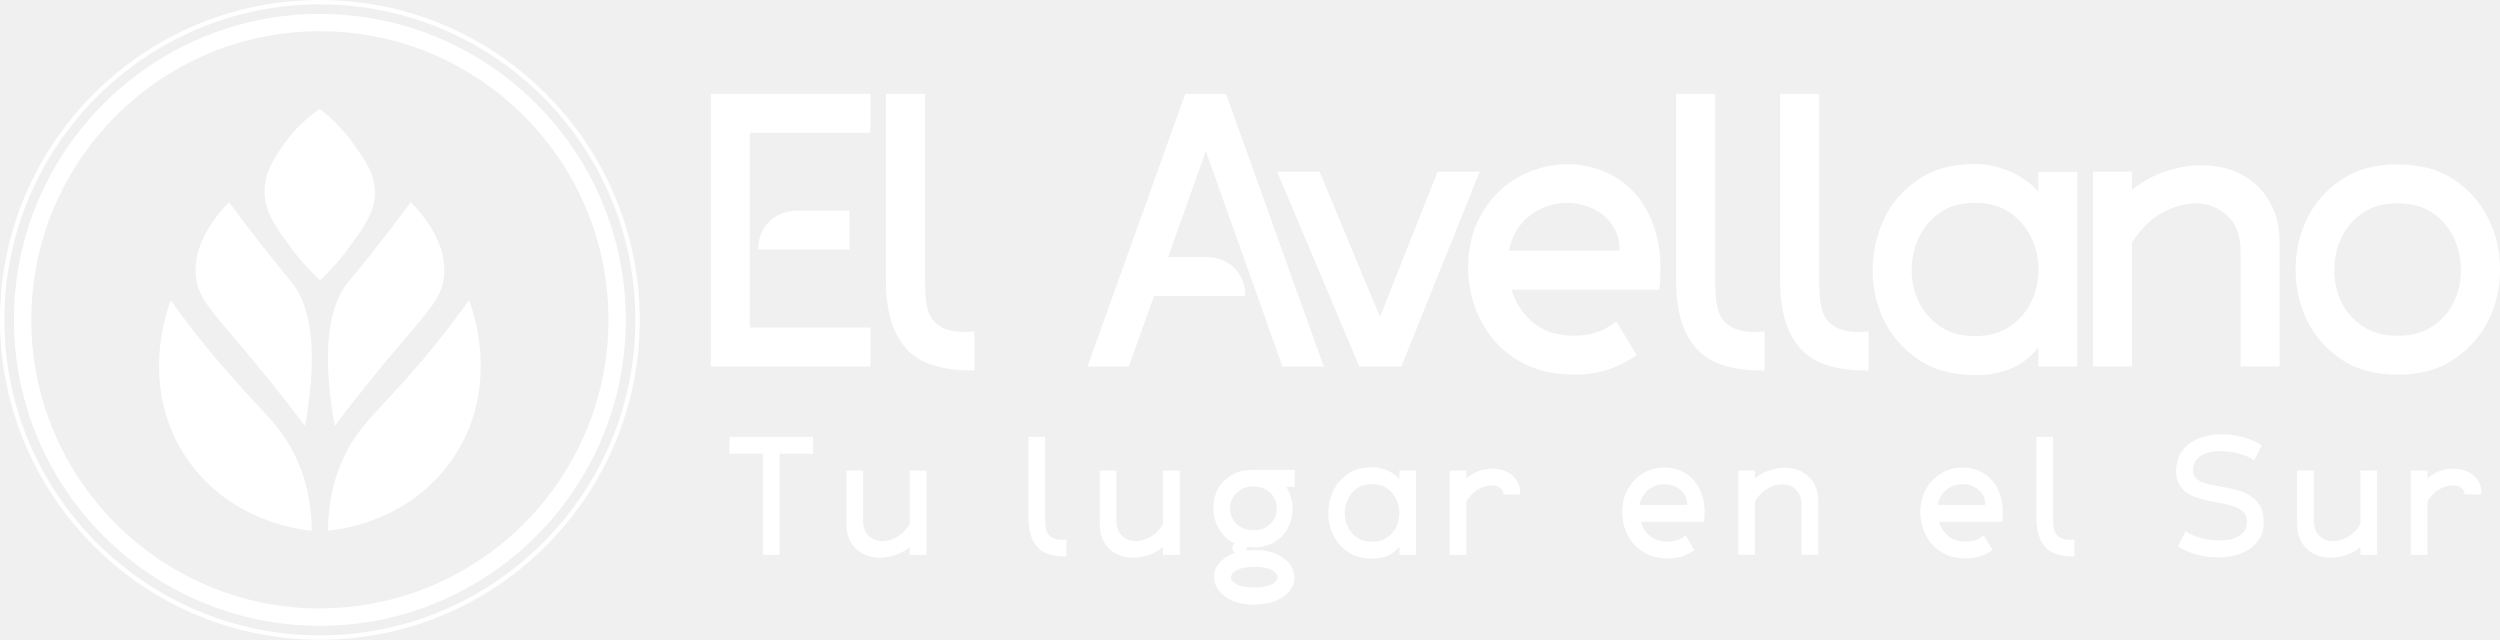
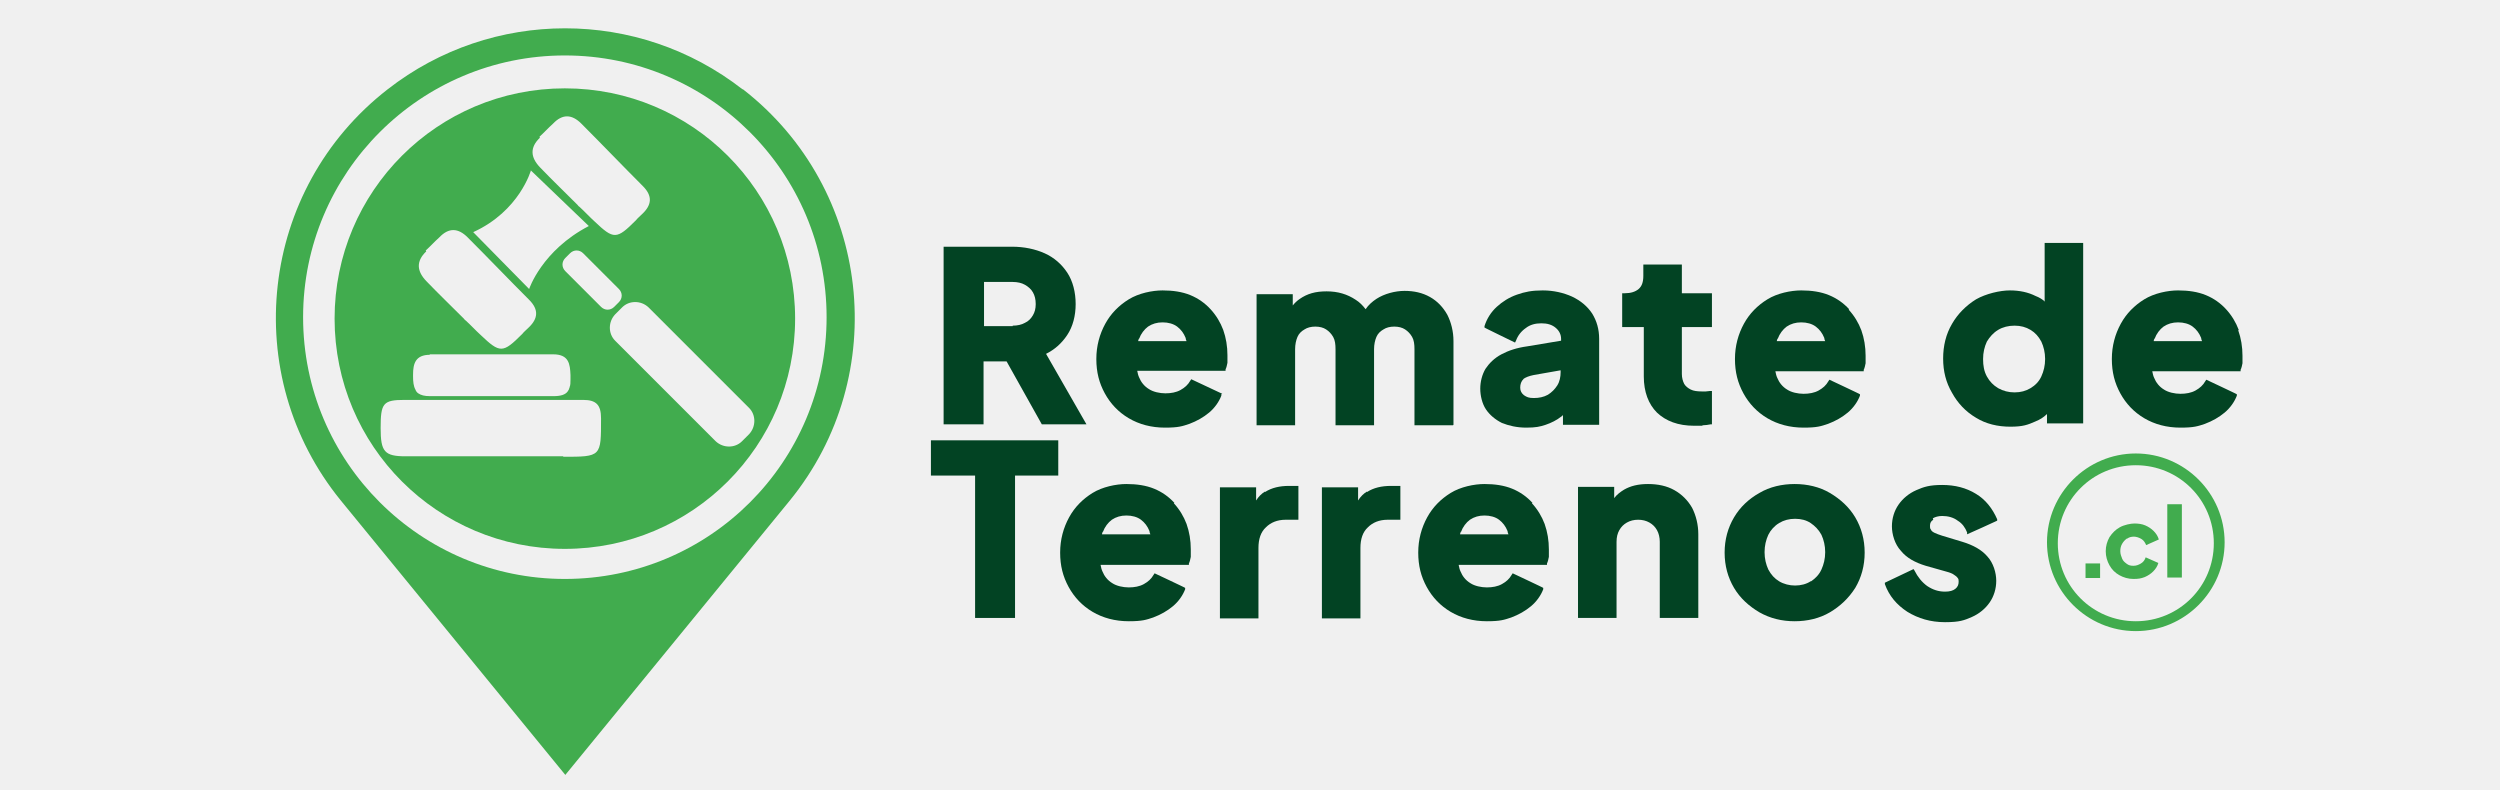
- <svg xmlns="http://www.w3.org/2000/svg" id="Capa_1" viewBox="0 0 263.7 67.47">
+ <svg xmlns="http://www.w3.org/2000/svg" version="1.1" viewBox="0 0 532 168">
  <defs>
-     <style>.cls-1{fill:none;}.cls-2{fill:#fff;}</style>
+     <style>
+       .cls-1 {
+         fill: #41ac4e;
+       }
+ 
+       .cls-2 {
+         fill: #024323;
+       }
+     </style>
  </defs>
-   <path class="cls-2" d="M74.98,38.65V9.9h16.84v4.11h-12.73v20.54h12.73v4.11h-16.84ZM89.6,22.22v4.11h-9.61v-.21c0-.47.09-.93.27-1.4.18-.47.44-.88.78-1.25.34-.37.78-.67,1.31-.9.53-.23,1.17-.35,1.91-.35h5.34Z" />
-   <path class="cls-2" d="M93.46,9.9h4.11v19.76c0,.85.05,1.62.14,2.32.1.7.32,1.28.68,1.75.36.47.88.82,1.58,1.05s1.64.29,2.81.18v4.11c-3.37.05-5.77-.71-7.19-2.3-1.42-1.59-2.14-3.96-2.14-7.11V9.9Z" />
-   <path class="cls-2" d="M125.01,9.9h4.31l10.31,28.76h-4.35l-8.09-22.72-3.98,11.17h3.86c.74,0,1.38.12,1.91.35.53.23.97.53,1.31.9.34.37.6.79.78,1.25.18.47.27.93.27,1.4v.21h-9.61l-2.67,7.44h-4.35l10.31-28.76Z" />
-   <path class="cls-2" d="M134.71,18.11h4.48l6.37,15.32,6.08-15.32h4.44l-8.26,20.54h-4.44l-8.67-20.54Z" />
-   <path class="cls-2" d="M172.62,37.46c-.88.63-1.85,1.13-2.92,1.5-1.07.37-2.29.55-3.66.55-1.95,0-3.64-.35-5.07-1.05-1.44-.7-2.62-1.62-3.53-2.75-.92-1.14-1.6-2.42-2.03-3.84s-.62-2.86-.53-4.31c.08-1.67.45-3.14,1.09-4.42.64-1.27,1.45-2.34,2.42-3.2.97-.86,2.06-1.51,3.27-1.95,1.21-.44,2.44-.66,3.7-.66,1.37,0,2.68.27,3.94.8,1.26.53,2.35,1.34,3.29,2.42.93,1.08,1.63,2.45,2.1,4.11.46,1.66.58,3.62.33,5.9h-15.57c.38,1.34,1.12,2.49,2.22,3.43,1.1.95,2.56,1.42,4.4,1.42.93,0,1.76-.14,2.49-.41.72-.27,1.36-.64,1.91-1.11l2.18,3.57ZM170.82,26.45c.03-.79-.12-1.51-.43-2.14-.32-.63-.73-1.16-1.23-1.58-.51-.42-1.1-.75-1.79-.99-.69-.23-1.38-.35-2.1-.35-.66,0-1.31.1-1.95.31s-1.25.51-1.81.92-1.05.93-1.46,1.56c-.41.63-.71,1.38-.9,2.26h11.67Z" />
-   <path class="cls-2" d="M176.81,9.9h4.11v19.76c0,.85.05,1.62.14,2.32.1.7.32,1.28.68,1.75s.88.82,1.58,1.05,1.64.29,2.81.18v4.11c-3.37.05-5.77-.71-7.19-2.3-1.42-1.59-2.14-3.96-2.14-7.11V9.9Z" />
-   <path class="cls-2" d="M187.78,9.9h4.11v19.76c0,.85.05,1.62.14,2.32.1.7.32,1.28.68,1.75s.88.82,1.58,1.05,1.64.29,2.81.18v4.11c-3.37.05-5.77-.71-7.19-2.3-1.42-1.59-2.14-3.96-2.14-7.11V9.9Z" />
-   <path class="cls-2" d="M208.32,39.56c-2.38,0-4.38-.55-5.98-1.64-1.6-1.1-2.81-2.47-3.62-4.13-.81-1.66-1.21-3.44-1.19-5.36s.42-3.7,1.21-5.36c.79-1.66,1.99-3.03,3.59-4.13,1.6-1.1,3.59-1.64,5.98-1.64.68,0,1.37.08,2.05.25.68.16,1.32.38,1.91.66.59.27,1.12.59,1.6.95.48.36.86.73,1.13,1.11v-2.14h4.11v20.54h-4.11v-2.05c-.79,1.04-1.76,1.79-2.9,2.26-1.14.47-2.4.7-3.8.7ZM208.32,35.45c1.51,0,2.75-.35,3.74-1.05s1.73-1.57,2.22-2.61c.49-1.04.74-2.16.74-3.37s-.25-2.33-.76-3.37c-.51-1.04-1.25-1.91-2.24-2.61-.99-.7-2.22-1.05-3.7-1.05s-2.71.35-3.7,1.05c-.99.7-1.73,1.57-2.22,2.61-.49,1.04-.75,2.16-.76,3.37-.01,1.21.23,2.33.72,3.37.49,1.04,1.24,1.91,2.24,2.61,1,.7,2.24,1.05,3.72,1.05Z" />
-   <path class="cls-2" d="M224.88,20.04c.96-.79,2.01-1.4,3.16-1.83,1.15-.42,2.3-.68,3.45-.76s2.27.03,3.35.33c1.08.3,2.03.79,2.86,1.46.82.67,1.49,1.53,1.99,2.59.51,1.05.76,2.31.76,3.76v13.06h-4.11v-12.2c0-1.51-.41-2.68-1.23-3.53-.82-.85-1.83-1.33-3.02-1.44-1.19-.11-2.44.16-3.76.82-1.32.66-2.46,1.75-3.45,3.29v13.06h-4.11v-20.54h4.11v1.93Z" />
-   <path class="cls-2" d="M252.9,39.52c-2.38,0-4.38-.55-5.98-1.64-1.6-1.1-2.8-2.46-3.59-4.11-.79-1.64-1.19-3.42-1.19-5.34s.4-3.7,1.19-5.34c.79-1.64,1.99-3.01,3.59-4.11,1.6-1.1,3.59-1.64,5.98-1.64s4.41.55,6,1.64c1.59,1.1,2.79,2.46,3.59,4.11.81,1.64,1.21,3.42,1.21,5.34s-.4,3.7-1.21,5.34c-.81,1.64-2.01,3.01-3.62,4.11-1.6,1.09-3.59,1.64-5.98,1.64ZM252.9,21.44c-1.48,0-2.71.34-3.7,1.03-.99.69-1.73,1.55-2.22,2.59-.49,1.04-.75,2.16-.76,3.37-.01,1.21.23,2.33.72,3.37.49,1.04,1.24,1.9,2.24,2.59,1,.68,2.24,1.03,3.72,1.03s2.75-.34,3.74-1.03,1.73-1.55,2.22-2.59c.49-1.04.73-2.16.72-3.37-.01-1.21-.27-2.33-.76-3.37-.49-1.04-1.23-1.9-2.22-2.59-.99-.68-2.22-1.03-3.7-1.03Z" />
-   <path class="cls-2" d="M80.47,47.86h-3.52v-1.78h8.81v1.78h-3.53v10.67h-1.76v-10.67Z" />
-   <path class="cls-2" d="M95.96,57.69c-.41.34-.86.61-1.36.79-.49.18-.99.29-1.48.33-.49.04-.97-.01-1.44-.14-.46-.13-.87-.34-1.22-.63-.35-.29-.64-.66-.85-1.12-.22-.46-.33-1-.33-1.63v-5.65h1.76v5.28c0,.65.18,1.16.53,1.53s.78.58,1.3.62c.51.05,1.05-.07,1.61-.36s1.06-.76,1.48-1.42v-5.65h1.76v8.89h-1.76v-.84Z" />
-   <path class="cls-2" d="M108.48,46.08h1.76v8.55c0,.37.02.7.06,1,.04.3.14.55.29.75.15.2.38.35.68.45.3.1.7.13,1.21.08v1.78c-1.45.02-2.47-.31-3.08-1-.61-.69-.92-1.71-.92-3.08v-8.55Z" />
-   <path class="cls-2" d="M122.68,57.69c-.41.34-.86.61-1.36.79-.49.18-.99.29-1.48.33-.49.04-.97-.01-1.44-.14-.46-.13-.87-.34-1.22-.63-.35-.29-.64-.66-.85-1.12-.22-.46-.33-1-.33-1.63v-5.65h1.76v5.28c0,.65.18,1.16.53,1.53s.78.58,1.3.62c.51.05,1.05-.07,1.61-.36s1.06-.76,1.48-1.42v-5.65h1.76v8.89h-1.76v-.84Z" />
-   <path class="cls-2" d="M132.2,57.71c-.09,0-.19,0-.29,0-.1,0-.2-.01-.29-.03-.09.06-.14.12-.14.19s.04.13.11.19c.13-.01.26-.02.39-.03s.26,0,.41,0c.9,0,1.67.14,2.28.43s1.08.64,1.39,1.06c.31.42.47.88.48,1.38,0,.5-.15.96-.47,1.38-.32.42-.79.77-1.43,1.06-.63.28-1.43.43-2.4.43-.78,0-1.45-.11-2.01-.32-.56-.21-1.02-.49-1.37-.82-.35-.33-.58-.71-.71-1.12s-.13-.82-.02-1.23c.11-.4.34-.78.69-1.12.35-.34.82-.62,1.42-.82-.15-.14-.24-.3-.26-.48s.06-.36.22-.55c-.58-.29-1.04-.67-1.39-1.17-.35-.49-.59-1.02-.72-1.6-.13-.58-.14-1.16-.04-1.75.1-.59.32-1.13.66-1.61.34-.48.8-.87,1.38-1.17.58-.3,1.28-.45,2.11-.45h4.37v1.78h-.9c.26.4.44.84.55,1.31s.14.94.1,1.41c-.04.47-.16.93-.35,1.38s-.46.84-.8,1.17c-.34.34-.76.61-1.25.82-.49.21-1.06.31-1.71.31ZM132.22,51.31c-.54,0-.99.12-1.36.35-.36.23-.64.52-.83.85s-.28.71-.28,1.11.09.77.27,1.11.46.62.82.85.82.35,1.38.35,1.01-.12,1.37-.35c.36-.23.64-.52.82-.85.18-.34.27-.71.27-1.11s-.1-.77-.28-1.11-.46-.62-.83-.85c-.36-.23-.82-.35-1.36-.35ZM132.34,59.79c-.81,0-1.43.11-1.85.34-.42.23-.64.47-.65.75s.19.52.59.75c.41.22,1.02.34,1.84.34s1.46-.11,1.87-.34c.41-.23.62-.47.62-.75s-.19-.52-.6-.75c-.4-.22-1.01-.34-1.82-.34Z" />
-   <path class="cls-2" d="M144.73,58.92c-1.02,0-1.88-.24-2.56-.71-.69-.47-1.21-1.07-1.55-1.79s-.52-1.49-.51-2.32c0-.83.18-1.6.52-2.32.34-.72.86-1.31,1.54-1.79.69-.47,1.54-.71,2.56-.71.29,0,.59.04.88.11s.57.17.82.28c.25.12.48.25.69.41.21.15.37.31.49.48v-.92h1.76v8.89h-1.76v-.89c-.34.45-.75.78-1.24.98-.49.2-1.03.3-1.63.3ZM144.73,57.14c.65,0,1.18-.15,1.6-.45.42-.3.74-.68.95-1.13.21-.45.32-.94.32-1.46s-.11-1.01-.33-1.46c-.22-.45-.54-.83-.96-1.13-.42-.3-.95-.45-1.59-.45s-1.16.15-1.59.45c-.42.3-.74.68-.95,1.13-.21.45-.32.94-.33,1.46s.1,1.01.31,1.46c.21.45.53.83.96,1.13.43.3.96.45,1.6.45Z" />
-   <path class="cls-2" d="M154.66,50.47c.56-.49,1.18-.8,1.86-.94.68-.14,1.3-.13,1.88.03.58.16,1.05.46,1.43.9s.55,1,.51,1.69h-1.76c.02-.28-.1-.52-.36-.7-.26-.18-.6-.27-1-.25-.41.02-.84.15-1.3.41-.46.25-.88.68-1.25,1.27v5.65h-1.76v-8.89h1.76v.83Z" />
-   <path class="cls-2" d="M178.73,58.01c-.38.27-.79.49-1.25.65-.46.16-.98.24-1.57.24-.83,0-1.56-.15-2.18-.45-.62-.3-1.12-.7-1.52-1.19-.39-.49-.68-1.05-.87-1.66-.19-.62-.26-1.24-.23-1.87.04-.72.19-1.36.47-1.91.28-.55.62-1.01,1.04-1.39.42-.37.88-.66,1.4-.84.52-.19,1.05-.28,1.59-.28.59,0,1.15.12,1.69.35.54.23,1.01.58,1.41,1.05.4.47.7,1.06.9,1.78.2.72.25,1.57.14,2.55h-6.68c.17.58.48,1.08.95,1.48.47.41,1.1.61,1.89.61.4,0,.75-.06,1.07-.18s.58-.28.82-.48l.93,1.55ZM177.96,53.25c.01-.34-.05-.65-.19-.92-.13-.27-.31-.5-.53-.68s-.47-.33-.77-.43-.59-.15-.9-.15c-.28,0-.56.04-.84.13-.28.09-.54.22-.78.4-.24.18-.45.4-.63.68-.18.27-.31.6-.39.98h5.01Z" />
-   <path class="cls-2" d="M185.11,50.47c.41-.34.86-.61,1.36-.79.49-.18.99-.29,1.48-.33.49-.04.97.01,1.44.14.46.13.87.34,1.22.63.35.29.64.66.85,1.12.22.46.33,1,.33,1.63v5.65h-1.76v-5.28c0-.65-.18-1.16-.53-1.53-.35-.37-.78-.58-1.3-.62-.51-.05-1.05.07-1.61.36-.56.29-1.06.76-1.48,1.42v5.65h-1.76v-8.89h1.76v.83Z" />
-   <path class="cls-2" d="M210.18,58.01c-.38.27-.79.49-1.25.65-.46.16-.98.24-1.57.24-.83,0-1.56-.15-2.18-.45-.62-.3-1.12-.7-1.52-1.19-.39-.49-.68-1.05-.87-1.66-.19-.62-.26-1.24-.23-1.87.04-.72.19-1.36.47-1.91.28-.55.62-1.01,1.04-1.39.42-.37.88-.66,1.4-.84.52-.19,1.05-.28,1.59-.28.59,0,1.15.12,1.69.35.54.23,1.01.58,1.41,1.05.4.47.7,1.06.9,1.78.2.72.25,1.57.14,2.55h-6.68c.17.58.48,1.08.95,1.48.47.41,1.1.61,1.89.61.4,0,.75-.06,1.07-.18s.58-.28.82-.48l.93,1.55ZM209.4,53.25c.01-.34-.05-.65-.19-.92-.13-.27-.31-.5-.53-.68s-.47-.33-.77-.43-.59-.15-.9-.15c-.28,0-.56.04-.84.13-.28.09-.54.22-.78.4-.24.18-.45.4-.63.68-.18.27-.31.6-.39.98h5.01Z" />
-   <path class="cls-2" d="M214.8,46.08h1.76v8.55c0,.37.02.7.06,1,.04.3.14.55.29.75.15.2.38.35.68.45s.7.13,1.21.08v1.78c-1.45.02-2.47-.31-3.08-1-.61-.69-.92-1.71-.92-3.08v-8.55Z" />
-   <path class="cls-2" d="M231.33,49.64c0,.33.1.6.3.8.2.2.47.36.81.48.34.12.73.22,1.16.29s.88.16,1.34.25.91.2,1.35.34c.44.14.84.33,1.2.58s.65.57.88.95c.23.39.36.87.4,1.47.05.76-.08,1.4-.38,1.92-.3.52-.7.94-1.21,1.26-.5.32-1.09.54-1.75.67-.66.13-1.33.17-2.01.13-.68-.04-1.35-.16-1.99-.36s-1.21-.46-1.69-.78l.79-1.6c.29.21.66.4,1.1.55s.91.27,1.41.34c.5.07,1,.09,1.49.06.49-.03.93-.12,1.31-.28s.68-.4.9-.71c.22-.31.3-.71.26-1.2-.04-.36-.17-.64-.42-.85-.24-.21-.54-.38-.91-.52-.36-.13-.77-.24-1.22-.32-.45-.08-.91-.17-1.38-.27-.46-.09-.91-.21-1.35-.35-.43-.14-.82-.33-1.15-.58s-.59-.57-.78-.95c-.19-.38-.27-.87-.25-1.47.04-.72.22-1.33.55-1.81.33-.49.75-.87,1.26-1.16.51-.29,1.09-.49,1.73-.6s1.29-.13,1.95-.08c.66.05,1.3.18,1.91.37.62.2,1.16.45,1.63.77l-.79,1.58c-.28-.2-.64-.38-1.07-.54s-.88-.28-1.36-.35-.96-.1-1.44-.08-.91.1-1.29.25c-.38.15-.69.37-.93.66-.24.29-.37.67-.38,1.13Z" />
-   <path class="cls-2" d="M248.99,57.69c-.41.34-.86.61-1.36.79-.49.18-.99.29-1.48.33-.49.04-.97-.01-1.44-.14-.46-.13-.87-.34-1.23-.63-.35-.29-.64-.66-.85-1.12-.22-.46-.33-1-.33-1.63v-5.65h1.76v5.28c0,.65.18,1.16.53,1.53s.79.58,1.3.62c.51.05,1.05-.07,1.61-.36.56-.28,1.06-.76,1.48-1.42v-5.65h1.76v8.89h-1.76v-.84Z" />
-   <path class="cls-2" d="M256.04,50.47c.56-.49,1.18-.8,1.86-.94.68-.14,1.3-.13,1.88.03.58.16,1.05.46,1.43.9s.55,1,.51,1.69h-1.76c.02-.28-.1-.52-.36-.7-.26-.18-.6-.27-1-.25-.41.02-.84.15-1.3.41-.46.25-.88.68-1.25,1.27v5.65h-1.76v-8.89h1.76v.83Z" />
-   <path class="cls-1" d="M33.74.46C15.39.46.46,15.39.46,33.74s14.93,33.28,33.28,33.28,33.28-14.93,33.28-33.28S52.09.46,33.74.46Z" />
-   <path class="cls-2" d="M33.74,0C15.13,0,0,15.13,0,33.74s15.13,33.74,33.74,33.74,33.74-15.13,33.74-33.74S52.34,0,33.74,0ZM33.74,67.02C15.39,67.02.46,52.09.46,33.74S15.39.46,33.74.46s33.28,14.93,33.28,33.28-14.93,33.28-33.28,33.28Z" />
-   <path class="cls-2" d="M36.66,29.84c-1.62,2.06-2.94,6.14-1.36,15.09,2.58-3.4,4.81-6.13,6.46-8.08,3.45-4.1,4.8-5.37,5.06-7.63.38-3.3-1.86-6.21-3.49-7.9-1.01,1.38-2.57,3.45-4.56,5.94-1.21,1.51-1.85,2.27-2.1,2.58Z" />
-   <path class="cls-2" d="M25.72,36.85c1.64,1.95,3.88,4.68,6.46,8.08,1.58-8.95.26-13.03-1.36-15.09-.25-.32-.9-1.08-2.1-2.58-1.99-2.49-3.55-4.56-4.56-5.94-1.63,1.69-3.86,4.6-3.49,7.9.26,2.26,1.6,3.52,5.06,7.63Z" />
-   <path class="cls-2" d="M43.01,39.78c-3.43,3.86-5.34,5.37-6.81,8.6-1.36,2.97-1.6,5.77-1.6,7.59,1.03-.09,8.5-.85,13.11-7.53,5.28-7.64,2.02-16.12,1.76-16.77-2.58,3.61-4.88,6.33-6.46,8.1Z" />
-   <path class="cls-2" d="M24.47,39.78c-1.58-1.78-3.88-4.5-6.46-8.1-.26.65-3.51,9.12,1.76,16.77,4.61,6.67,12.09,7.44,13.11,7.53,0-1.82-.24-4.62-1.6-7.59-1.47-3.22-3.38-4.74-6.81-8.6Z" />
-   <path class="cls-2" d="M39.55,20.15c-.05-1.87-1.04-3.26-2.32-5.04-1.23-1.72-2.56-2.9-3.5-3.62-.98.66-2.43,1.8-3.71,3.62-1.01,1.44-2.1,2.99-2.11,5.05-.02,2.2,1.2,3.84,2.93,6.16,1.1,1.48,2.18,2.55,2.93,3.24.73-.69,1.79-1.76,2.88-3.24,1.76-2.39,2.96-4.02,2.9-6.17Z" />
-   <path class="cls-2" d="M33.74,1.47C15.95,1.47,1.47,15.95,1.47,33.74s14.47,32.27,32.27,32.27,32.27-14.47,32.27-32.27S51.53,1.47,33.74,1.47ZM33.74,64.18c-16.79,0-30.44-13.66-30.44-30.44S16.95,3.29,33.74,3.29s30.44,13.66,30.44,30.44-13.66,30.44-30.44,30.44Z" />
+   <g>
+     <g id="Capa_1">
+       <g>
+         <g>
+           <path class="cls-1" d="M120.2,18.8c-27.1,0-49,21.9-49,49s21.9,49,49,49,49-21.9,49-49-21.9-49-49-49ZM114.8,29.1c1-.9,1.9-1.9,2.9-2.8,2-2.1,4-2,6,0,4.4,4.4,8.7,8.9,13.1,13.3,2.1,2.1,1.9,4-.1,5.9-.5.5-1,.9-1.4,1.4-4.1,4.1-4.7,4.1-8.8.2-1.1-1-2.1-2.1-3.2-3.1-.2-.1-.3-.3-.4-.4-2.7-2.7-5.4-5.3-8-8-2-2.1-2.2-4.2,0-6.3ZM113,36.3l12.3,11.8c-10,5.2-12.7,13.4-12.7,13.4l-11.9-12.1c9.9-4.5,12.3-13.2,12.3-13.2ZM90.6,53.3c1-.9,1.9-1.9,2.9-2.8,2-2.1,4-2,6,0,4.4,4.4,8.7,8.9,13.1,13.3,2.1,2.1,1.9,4-.1,5.9-.5.5-1,.9-1.4,1.4-4.1,4.1-4.7,4.1-8.8.2-1.1-1-2.1-2.1-3.2-3.1-.2-.1-.3-.3-.4-.4-2.7-2.7-5.4-5.3-8-8-2-2.1-2.2-4.2,0-6.3ZM91.4,75.4c3.5,0,7,0,10.5,0,3.1,0,6.1,0,9.2,0,2.2,0,4.4,0,6.6,0,3.4,0,3.6,2.1,3.7,4.4,0,.2,0,.3,0,.5,0,.2,0,.3,0,.5,0,.6,0,1.2-.2,1.6,0,.1,0,.2-.1.3,0,.2-.2.4-.3.6-.5.7-1.5,1-3,1-1.4,0-2.9,0-4.3,0-2.9,0-5.8,0-8.6,0-2.6,0-5.2,0-7.8,0-1.9,0-3.7,0-5.6,0-1.2,0-1.9-.2-2.5-.6-.3-.2-.5-.5-.6-.8-.4-.7-.5-1.7-.5-2.7,0-.2,0-.3,0-.5,0-2.3.5-4.2,3.6-4.2ZM119.9,97.1c-11.2,0-22.4,0-33.6,0-4.5,0-5.3-1-5.3-6,0-5.3.5-6,5.1-6,6.3,0,12.7,0,19,0h0c6.3,0,12.7,0,19,0,2.8,0,3.8,1.1,3.8,3.9,0,8.2.1,8.2-8.1,8.2ZM127.9,65.3l-7.6-7.6c-.8-.8-.8-2,0-2.8l1-1c.8-.8,2-.8,2.8,0l7.6,7.6c.8.8.8,2,0,2.8l-1,1c-.8.8-2,.8-2.8,0ZM157.9,93.9c-1.5,1.5-4,1.5-5.6,0l-21.4-21.4c-1.5-1.5-1.5-4,0-5.6l1.5-1.5c1.5-1.5,4-1.5,5.6,0l21.4,21.4c1.5,1.5,1.5,4,0,5.6l-1.5,1.5Z" />
+           <path class="cls-1" d="M158,19h0c-22.2-17.3-53.3-17.3-75.5,0h0c-27.3,21.2-31.8,60.8-9.9,87.6l47.7,58.3,47.7-58.3c21.9-26.8,17.4-66.4-9.9-87.6ZM120.2,123.2c-30.7,0-55.7-24.9-55.7-55.7S89.5,11.8,120.2,11.8s55.7,24.9,55.7,55.7-24.9,55.7-55.7,55.7Z" />
+         </g>
+         <g>
+           <g>
+             <path class="cls-2" d="M209.3,76.9h4.9l7.5,13.4h9.5l-8.6-15c1.8-.9,3.3-2.2,4.5-4,1.2-1.8,1.8-4.1,1.8-6.6s-.6-4.9-1.8-6.7c-1.2-1.8-2.8-3.2-4.8-4.1-2-.9-4.4-1.4-6.9-1.4h-14.6v37.8h8.5v-13.4ZM215.5,69.4h-6.1v-9.4h6.1c1,0,1.9.2,2.6.6.7.4,1.3.9,1.7,1.6.4.7.6,1.5.6,2.5s-.2,1.7-.6,2.4c-.4.7-1,1.3-1.7,1.6-.7.4-1.6.6-2.6.6Z" />
+             <path class="cls-2" d="M260.1,83.8l-6.6-3.1-.2.3c-.5.9-1.2,1.5-2.1,2-.9.5-2,.7-3.2.7s-2.6-.3-3.5-.9c-1-.6-1.7-1.5-2.1-2.5-.2-.4-.3-.9-.4-1.4h18.8v-.3c.2-.4.3-.9.4-1.4,0-.5,0-1.1,0-1.6,0-1.9-.3-3.7-.9-5.4-.6-1.6-1.5-3.1-2.7-4.4-1.2-1.3-2.6-2.3-4.3-3-1.7-.7-3.7-1-5.9-1s-5.1.6-7.2,1.9c-2.1,1.3-3.8,3-5,5.2-1.2,2.2-1.9,4.7-1.9,7.5s.6,5.1,1.8,7.3c1.2,2.2,2.9,4,5.1,5.3,2.2,1.3,4.8,2,7.7,2s3.7-.3,5.2-.8c1.6-.6,3-1.4,4.2-2.4,1.2-1,2.1-2.3,2.6-3.6v-.3ZM242.4,72.1c.4-1.1,1.1-2,1.9-2.6.9-.6,1.9-.9,3.1-.9s2.3.3,3.1.9c.8.6,1.4,1.4,1.8,2.4,0,.2.1.5.2.7h-10.3c0-.2.1-.4.2-.6Z" />
+             <path class="cls-2" d="M309.3,90.4v-17.8c0-2.1-.5-4-1.3-5.6-.9-1.6-2.1-2.9-3.7-3.8-1.6-.9-3.4-1.3-5.4-1.3s-4.3.6-6,1.7c-.9.6-1.7,1.3-2.3,2.2-.6-.8-1.3-1.5-2.1-2-1.8-1.2-3.8-1.8-6.2-1.8s-4.1.5-5.7,1.6c-.6.4-1.1.9-1.5,1.4v-2.4h-7.7v27.9h8.2v-16.2c0-1,.2-1.9.5-2.6.3-.7.8-1.2,1.5-1.6.6-.4,1.4-.6,2.3-.6s1.7.2,2.3.6c.6.4,1.1.9,1.5,1.6.4.7.5,1.6.5,2.6v16.2h8.2v-16.2c0-1,.2-1.9.5-2.6.3-.7.8-1.2,1.5-1.6.6-.4,1.4-.6,2.3-.6s1.7.2,2.3.6c.6.4,1.1.9,1.5,1.6.4.7.5,1.6.5,2.6v16.2h8.2Z" />
+             <path class="cls-2" d="M340.3,90.4v-18.3c0-2-.5-3.8-1.5-5.4-1-1.5-2.4-2.7-4.3-3.6-1.8-.8-3.9-1.3-6.2-1.3s-3.8.3-5.5.9c-1.7.6-3.1,1.5-4.3,2.6-1.2,1.1-2.1,2.5-2.6,4.1v.3c-.1,0,6.5,3.2,6.5,3.2l.2-.4c.4-1.1,1.1-2,2.1-2.7.9-.7,2-1,3.3-1s2.3.3,3.1,1c.7.6,1.1,1.4,1.1,2.3v.4l-7.2,1.2c-2.2.3-4,.9-5.5,1.7-1.5.8-2.6,1.9-3.4,3.1-.7,1.2-1.1,2.7-1.1,4.2s.4,3.2,1.2,4.4c.8,1.2,2,2.2,3.4,2.9,1.5.6,3.2,1,5.2,1s2.9-.2,4.1-.6c1.2-.4,2.4-1,3.4-1.8.1,0,.2-.2.3-.3v2.1h7.7ZM324.1,80.7c.5-.4,1.3-.7,2.3-.9l5.7-1v.4c0,1-.2,2-.7,2.8-.5.8-1.2,1.5-2,2-.9.5-1.9.7-3,.7s-1.5-.2-2.1-.6c-.5-.4-.8-.9-.8-1.6s.2-1.4.7-1.8Z" />
+             <path class="cls-2" d="M357.9,56.3h-8.2v2.4c0,1.3-.3,2.2-1,2.8-.7.6-1.7.9-2.9.9h-.6v7.2h4.6v10.5c0,3.3,1,5.9,2.8,7.7,1.9,1.8,4.5,2.8,7.9,2.8s1.2,0,1.8-.1c.6,0,1.2-.1,1.7-.2h.3v-7.1h-.4c-.3,0-.6.1-.9.1-.3,0-.5,0-.8,0-1,0-1.8-.1-2.4-.4-.6-.3-1.1-.7-1.4-1.2-.3-.6-.5-1.3-.5-2.1v-10h6.4v-7.2h-6.4v-6.2Z" />
+             <path class="cls-2" d="M393.5,65.8c-1.2-1.3-2.6-2.3-4.3-3-1.7-.7-3.7-1-5.9-1s-5.1.6-7.2,1.9c-2.1,1.3-3.8,3-5,5.2-1.2,2.2-1.9,4.7-1.9,7.5s.6,5.1,1.8,7.3c1.2,2.2,2.9,4,5.1,5.3,2.2,1.3,4.8,2,7.7,2s3.7-.3,5.2-.8c1.6-.6,3-1.4,4.2-2.4,1.2-1,2.1-2.3,2.6-3.6v-.3c.1,0-6.5-3.1-6.5-3.1l-.2.3c-.5.9-1.2,1.5-2.1,2-.9.5-2,.7-3.2.7s-2.6-.3-3.5-.9c-1-.6-1.7-1.5-2.1-2.5-.2-.4-.3-.9-.4-1.4h18.8v-.3c.2-.4.3-.9.4-1.4,0-.5,0-1.1,0-1.6,0-1.9-.3-3.7-.9-5.4-.6-1.6-1.5-3.1-2.7-4.4ZM378.3,72.1c.4-1.1,1.1-2,1.9-2.6.9-.6,1.9-.9,3.1-.9s2.3.3,3.1.9c.8.6,1.4,1.4,1.8,2.4,0,.2.1.5.2.7h-10.3c0-.2.1-.4.2-.6Z" />
+             <path class="cls-2" d="M435.2,64.2c-.6-.5-1.2-.9-2-1.2-1.6-.8-3.4-1.2-5.5-1.2s-5.1.7-7.2,1.9c-2.1,1.3-3.9,3.1-5.1,5.2-1.3,2.2-1.9,4.7-1.9,7.4s.6,5.1,1.9,7.3c1.2,2.2,2.9,4,5.1,5.3,2.1,1.3,4.6,1.9,7.3,1.9s3.7-.4,5.3-1.1c1-.4,1.8-.9,2.5-1.6v2h7.7v-38.4h-8.2v12.3ZM428.7,83.5c-1.3,0-2.4-.3-3.5-.9-1-.6-1.8-1.4-2.4-2.5-.6-1.1-.8-2.3-.8-3.7s.3-2.6.8-3.7c.6-1,1.4-1.9,2.4-2.5s2.2-.9,3.5-.9,2.4.3,3.4.9c1,.6,1.7,1.4,2.3,2.5.5,1.1.8,2.3.8,3.7s-.3,2.6-.8,3.7c-.5,1.1-1.3,1.9-2.3,2.5-1,.6-2.1.9-3.4.9Z" />
+             <path class="cls-2" d="M476.4,70.2c-.6-1.6-1.5-3.1-2.7-4.4-1.2-1.3-2.6-2.3-4.3-3-1.7-.7-3.7-1-5.9-1s-5.1.6-7.2,1.9c-2.1,1.3-3.8,3-5,5.2-1.2,2.2-1.9,4.7-1.9,7.5s.6,5.1,1.8,7.3c1.2,2.2,2.9,4,5.1,5.3,2.2,1.3,4.8,2,7.7,2s3.7-.3,5.2-.8c1.6-.6,3-1.4,4.2-2.4,1.2-1,2.1-2.3,2.6-3.6v-.3c.1,0-6.5-3.1-6.5-3.1l-.2.3c-.5.9-1.2,1.5-2.1,2-.9.5-2,.7-3.2.7s-2.6-.3-3.5-.9c-1-.6-1.7-1.5-2.1-2.5-.2-.4-.3-.9-.4-1.4h18.8v-.3c.2-.4.3-.9.4-1.4,0-.5,0-1.1,0-1.6,0-1.9-.3-3.7-.9-5.4ZM458.5,72.1c.4-1.1,1.1-2,1.9-2.6.9-.6,1.9-.9,3.1-.9s2.3.3,3.1.9c.8.6,1.4,1.4,1.8,2.4,0,.2.1.5.2.7h-10.3c0-.2.1-.4.2-.6Z" />
+             <polygon class="cls-2" points="198.1 101.2 207.5 101.2 207.5 131.5 216 131.5 216 101.2 225.2 101.2 225.2 93.7 198.1 93.7 198.1 101.2" />
+             <path class="cls-2" d="M249.9,107c-1.2-1.3-2.6-2.3-4.3-3-1.7-.7-3.7-1-5.9-1s-5.1.6-7.2,1.9c-2.1,1.3-3.8,3-5,5.2-1.2,2.2-1.9,4.7-1.9,7.5s.6,5.1,1.8,7.3c1.2,2.2,2.9,4,5.1,5.3,2.2,1.3,4.8,2,7.7,2s3.7-.3,5.2-.8c1.6-.6,3-1.4,4.2-2.4,1.2-1,2.1-2.3,2.6-3.6v-.3c.1,0-6.5-3.1-6.5-3.1l-.2.3c-.5.9-1.2,1.5-2.1,2-.9.5-2,.7-3.2.7s-2.6-.3-3.5-.9c-1-.6-1.7-1.5-2.1-2.5-.2-.4-.3-.9-.4-1.4h18.8v-.3c.2-.4.3-.9.4-1.4,0-.5,0-1.1,0-1.6,0-1.9-.3-3.7-.9-5.4-.6-1.6-1.5-3.1-2.7-4.4ZM234.7,113.2c.4-1.1,1.1-2,1.9-2.6.9-.6,1.9-.9,3.1-.9s2.3.3,3.1.9c.8.6,1.4,1.4,1.8,2.4,0,.2.1.5.2.7h-10.3c0-.2.1-.4.2-.6Z" />
+             <path class="cls-2" d="M269.2,104.6c-.7.4-1.4,1.1-1.9,1.9v-2.8h-7.7v27.9h8.2v-15c0-1.9.5-3.4,1.6-4.4,1-1,2.4-1.6,4.2-1.6h2.7v-7.2h-2c-2,0-3.7.4-5.1,1.3Z" />
+             <path class="cls-2" d="M290.9,104.6c-.7.4-1.4,1.1-1.9,1.9v-2.8h-7.7v27.9h8.2v-15c0-1.9.5-3.4,1.6-4.4,1-1,2.4-1.6,4.2-1.6h2.7v-7.2h-2c-2,0-3.7.4-5.1,1.3Z" />
+             <path class="cls-2" d="M326.1,107c-1.2-1.3-2.6-2.3-4.3-3-1.7-.7-3.7-1-5.9-1s-5.1.6-7.2,1.9c-2.1,1.3-3.8,3-5,5.2-1.2,2.2-1.9,4.7-1.9,7.5s.6,5.1,1.8,7.3c1.2,2.2,2.9,4,5.1,5.3,2.2,1.3,4.8,2,7.7,2s3.7-.3,5.2-.8c1.6-.6,3-1.4,4.2-2.4,1.2-1,2.1-2.3,2.6-3.6v-.3c.1,0-6.5-3.1-6.5-3.1l-.2.3c-.5.9-1.2,1.5-2.1,2-.9.5-2,.7-3.2.7s-2.6-.3-3.5-.9c-1-.6-1.7-1.5-2.1-2.5-.2-.4-.3-.9-.4-1.4h18.8v-.3c.2-.4.3-.9.4-1.4,0-.5,0-1.1,0-1.6,0-1.9-.3-3.7-.9-5.4-.6-1.6-1.5-3.1-2.7-4.4ZM310.9,113.2c.4-1.1,1.1-2,1.9-2.6.9-.6,1.9-.9,3.1-.9s2.3.3,3.1.9c.8.6,1.4,1.4,1.8,2.4,0,.2.1.5.2.7h-10.3c0-.2.1-.4.2-.6Z" />
+             <path class="cls-2" d="M356.3,104.3c-1.6-.9-3.5-1.3-5.6-1.3s-3.7.4-5.1,1.2c-.8.5-1.5,1-2.1,1.8v-2.4h-7.7v27.9h8.2v-16.2c0-1,.2-1.8.6-2.5.4-.7.9-1.2,1.6-1.6.7-.4,1.5-.6,2.4-.6s1.7.2,2.4.6c.7.4,1.2.9,1.6,1.6.4.7.6,1.6.6,2.5v16.2h8.2v-17.8c0-2.1-.5-4-1.3-5.6-.9-1.6-2.2-2.9-3.8-3.8Z" />
+             <path class="cls-2" d="M389.4,104.9c-2.2-1.3-4.8-1.9-7.5-1.9s-5.3.6-7.5,1.9c-2.3,1.3-4.1,3-5.4,5.2-1.3,2.2-2,4.7-2,7.5s.7,5.3,2,7.5c1.3,2.2,3.2,3.9,5.4,5.2,2.3,1.3,4.8,1.9,7.5,1.9s5.3-.6,7.5-1.9c2.2-1.3,4-3,5.4-5.2,1.3-2.2,2-4.7,2-7.5s-.7-5.3-2-7.5c-1.3-2.2-3.2-3.9-5.4-5.2ZM385.3,123.7c-.9.6-2.1.9-3.3.9s-2.4-.3-3.4-.9c-1-.6-1.7-1.4-2.3-2.5-.5-1.1-.8-2.3-.8-3.7s.3-2.6.8-3.7c.5-1,1.3-1.9,2.3-2.5,1-.6,2.1-.9,3.4-.9s2.4.3,3.3.9c.9.6,1.7,1.4,2.3,2.5.5,1.1.8,2.3.8,3.7s-.3,2.6-.8,3.7c-.5,1.1-1.3,1.9-2.2,2.5Z" />
+             <path class="cls-2" d="M411.3,110.3c.5-.3,1.2-.5,2-.5,1.2,0,2.4.3,3.3,1,1,.6,1.6,1.5,2,2.5v.4c.1,0,6.4-2.9,6.4-2.9v-.3c-1-2.3-2.5-4.2-4.5-5.4-2.1-1.3-4.5-1.9-7.2-1.9s-3.9.4-5.5,1.1c-1.6.7-2.9,1.8-3.8,3.1-.9,1.3-1.4,2.9-1.4,4.6s.6,3.8,1.9,5.2c1.2,1.5,3,2.5,5.3,3.2l4.6,1.3c.6.2,1,.3,1.4.6.3.2.6.4.8.7.2.2.2.5.2.8,0,.6-.2,1.1-.7,1.5-.5.4-1.2.6-2.2.6-1.4,0-2.6-.4-3.8-1.2-1.1-.8-2-1.9-2.7-3.3l-.2-.3-6.1,2.9v.3c.9,2.5,2.5,4.4,4.8,5.9,2.3,1.4,4.9,2.2,8,2.2s4.1-.4,5.7-1.1c1.6-.7,2.9-1.8,3.8-3.1.9-1.3,1.4-2.9,1.4-4.6s-.6-3.8-1.9-5.2c-1.2-1.4-3-2.4-5.3-3.1l-4.3-1.3c-.6-.2-1.2-.4-1.6-.6-.4-.2-.7-.4-.8-.7-.2-.2-.2-.5-.2-.8,0-.6.2-1,.7-1.3Z" />
+           </g>
+           <g>
+             <path class="cls-1" d="M454.5,96.5c-10.4,0-18.9,8.5-18.9,18.9s8.5,18.9,18.9,18.9,18.9-8.5,18.9-18.9-8.5-18.9-18.9-18.9ZM454.5,132.2c-9.2,0-16.6-7.4-16.6-16.6s7.4-16.6,16.6-16.6,16.6,7.4,16.6,16.6-7.4,16.6-16.6,16.6Z" />
+             <g>
+               <rect class="cls-1" x="443.8" y="119.9" width="3.1" height="3.1" />
+               <path class="cls-1" d="M452.7,114.6c.4-.3.9-.4,1.4-.4s1.1.2,1.6.5c.5.3.8.8,1,1.3l2.7-1.2c-.2-.7-.6-1.3-1.1-1.8-.5-.5-1.1-.9-1.8-1.2-.7-.3-1.5-.4-2.3-.4s-2.2.3-3.1.8c-.9.5-1.6,1.2-2.2,2.1-.5.9-.8,1.9-.8,3s.3,2.1.8,3c.5.9,1.2,1.6,2.1,2.1.9.5,1.9.8,3,.8s1.6-.1,2.4-.4c.7-.3,1.3-.7,1.8-1.2.5-.5.9-1.1,1.1-1.8l-2.7-1.2c-.2.6-.5,1-1,1.3-.5.3-1,.5-1.6.5s-1-.1-1.4-.4c-.4-.3-.8-.6-1-1.1s-.4-1-.4-1.6.1-1.1.4-1.6.6-.8,1-1.1Z" />
+               <rect class="cls-1" x="461.2" y="107.3" width="3.1" height="15.6" />
+             </g>
+           </g>
+         </g>
+       </g>
+     </g>
+   </g>
</svg>
